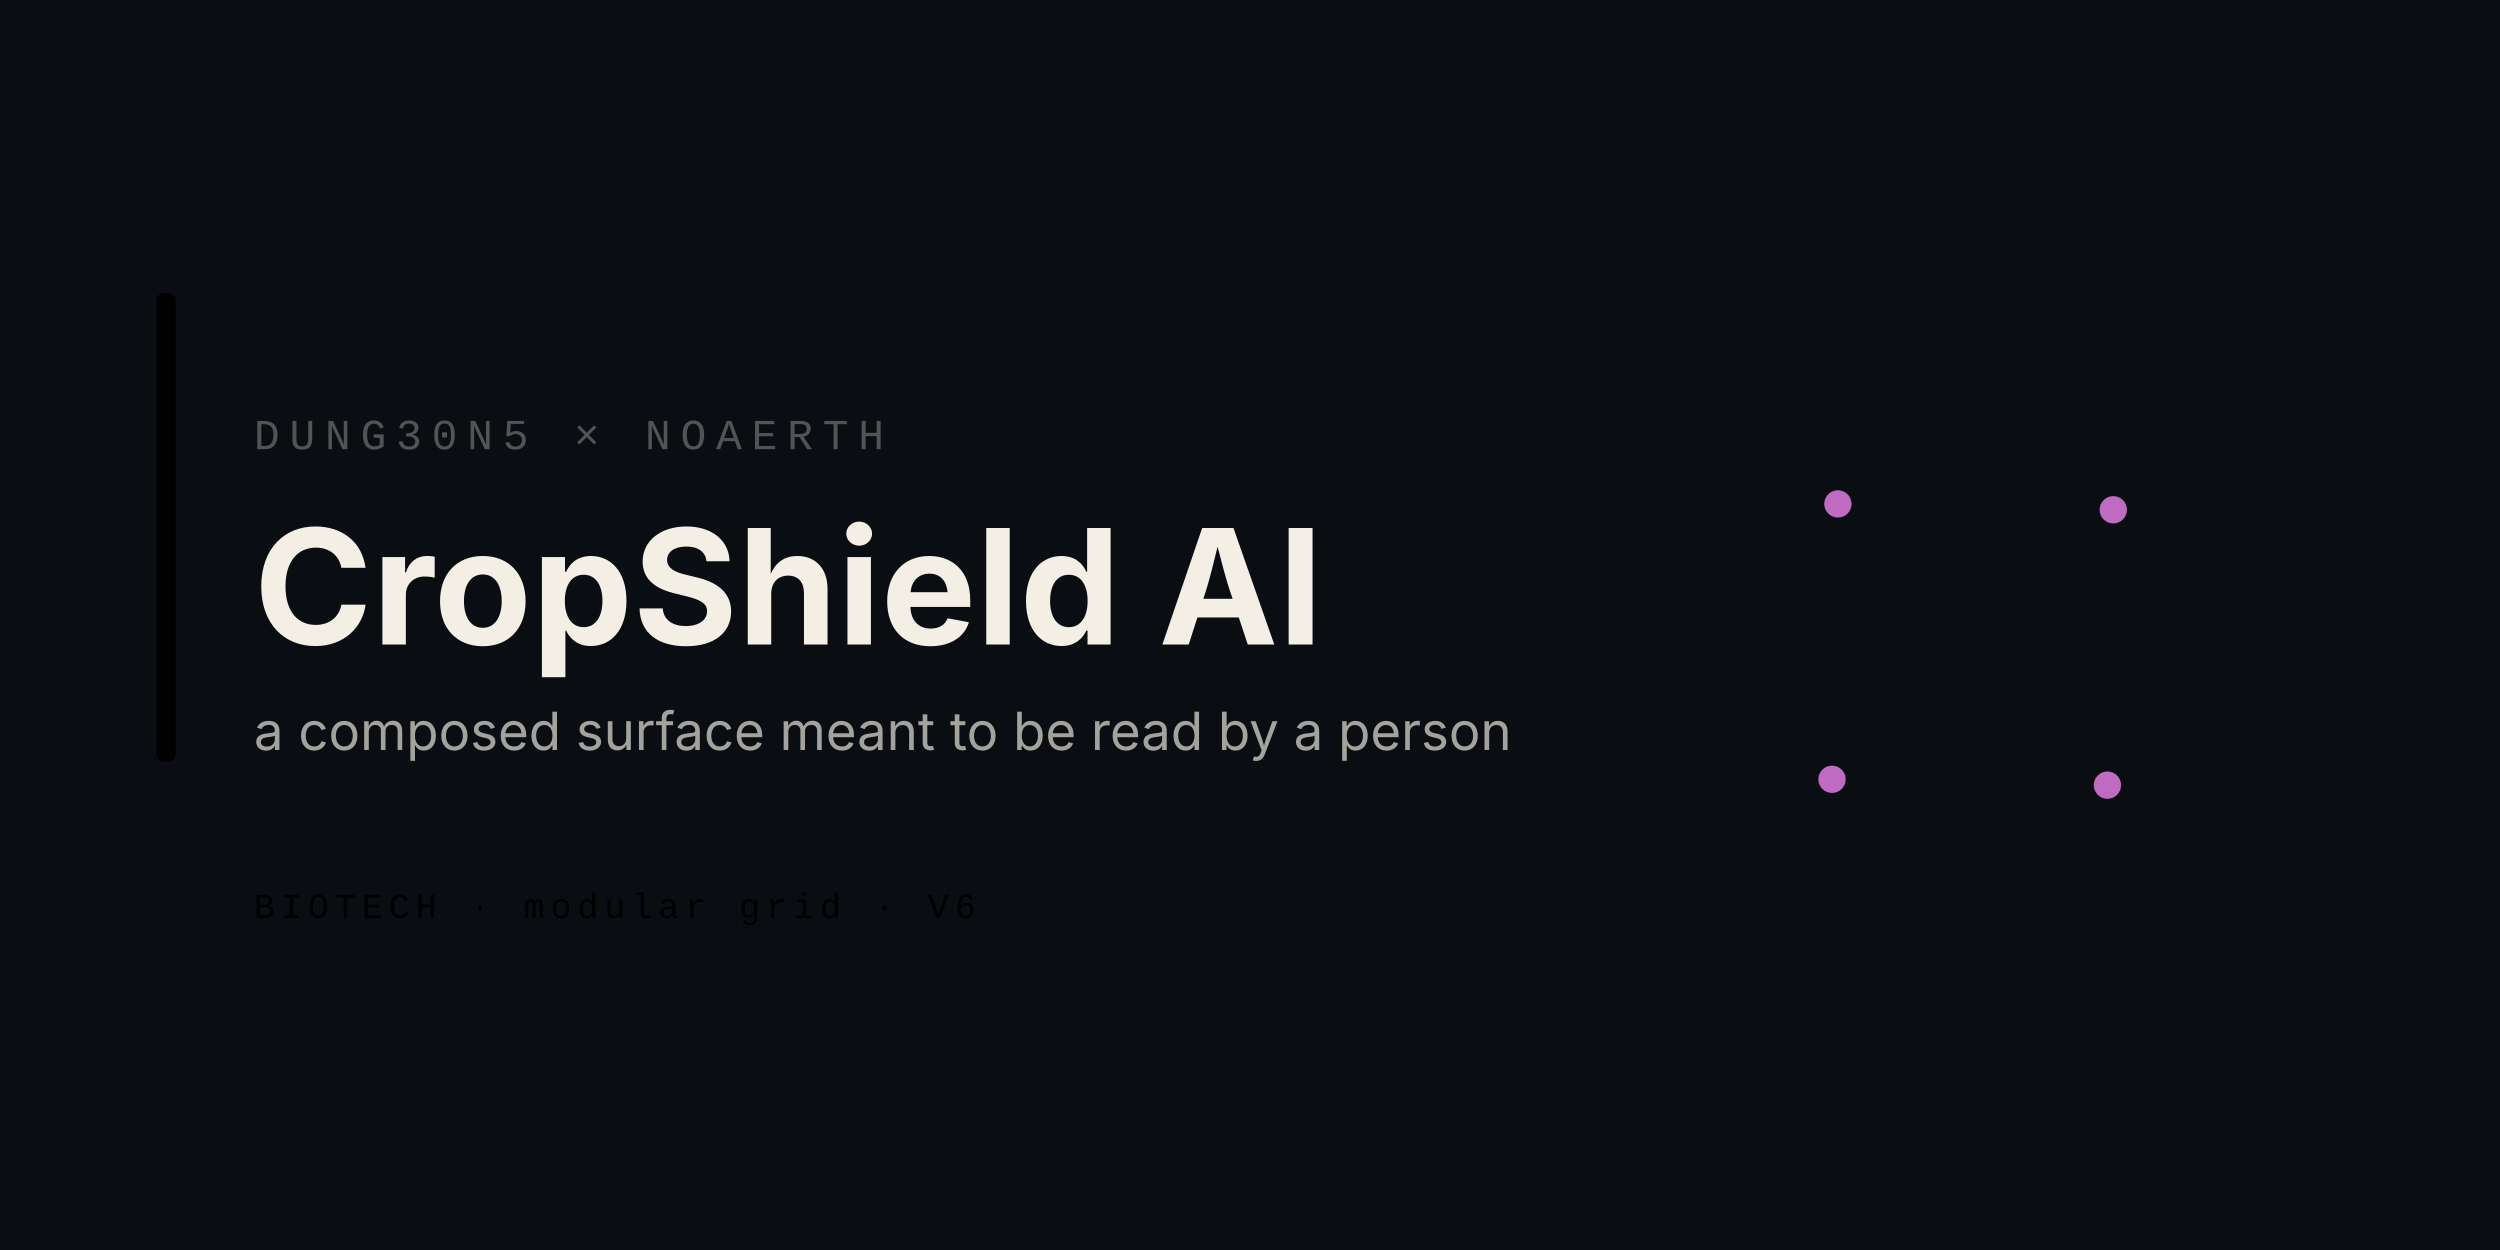
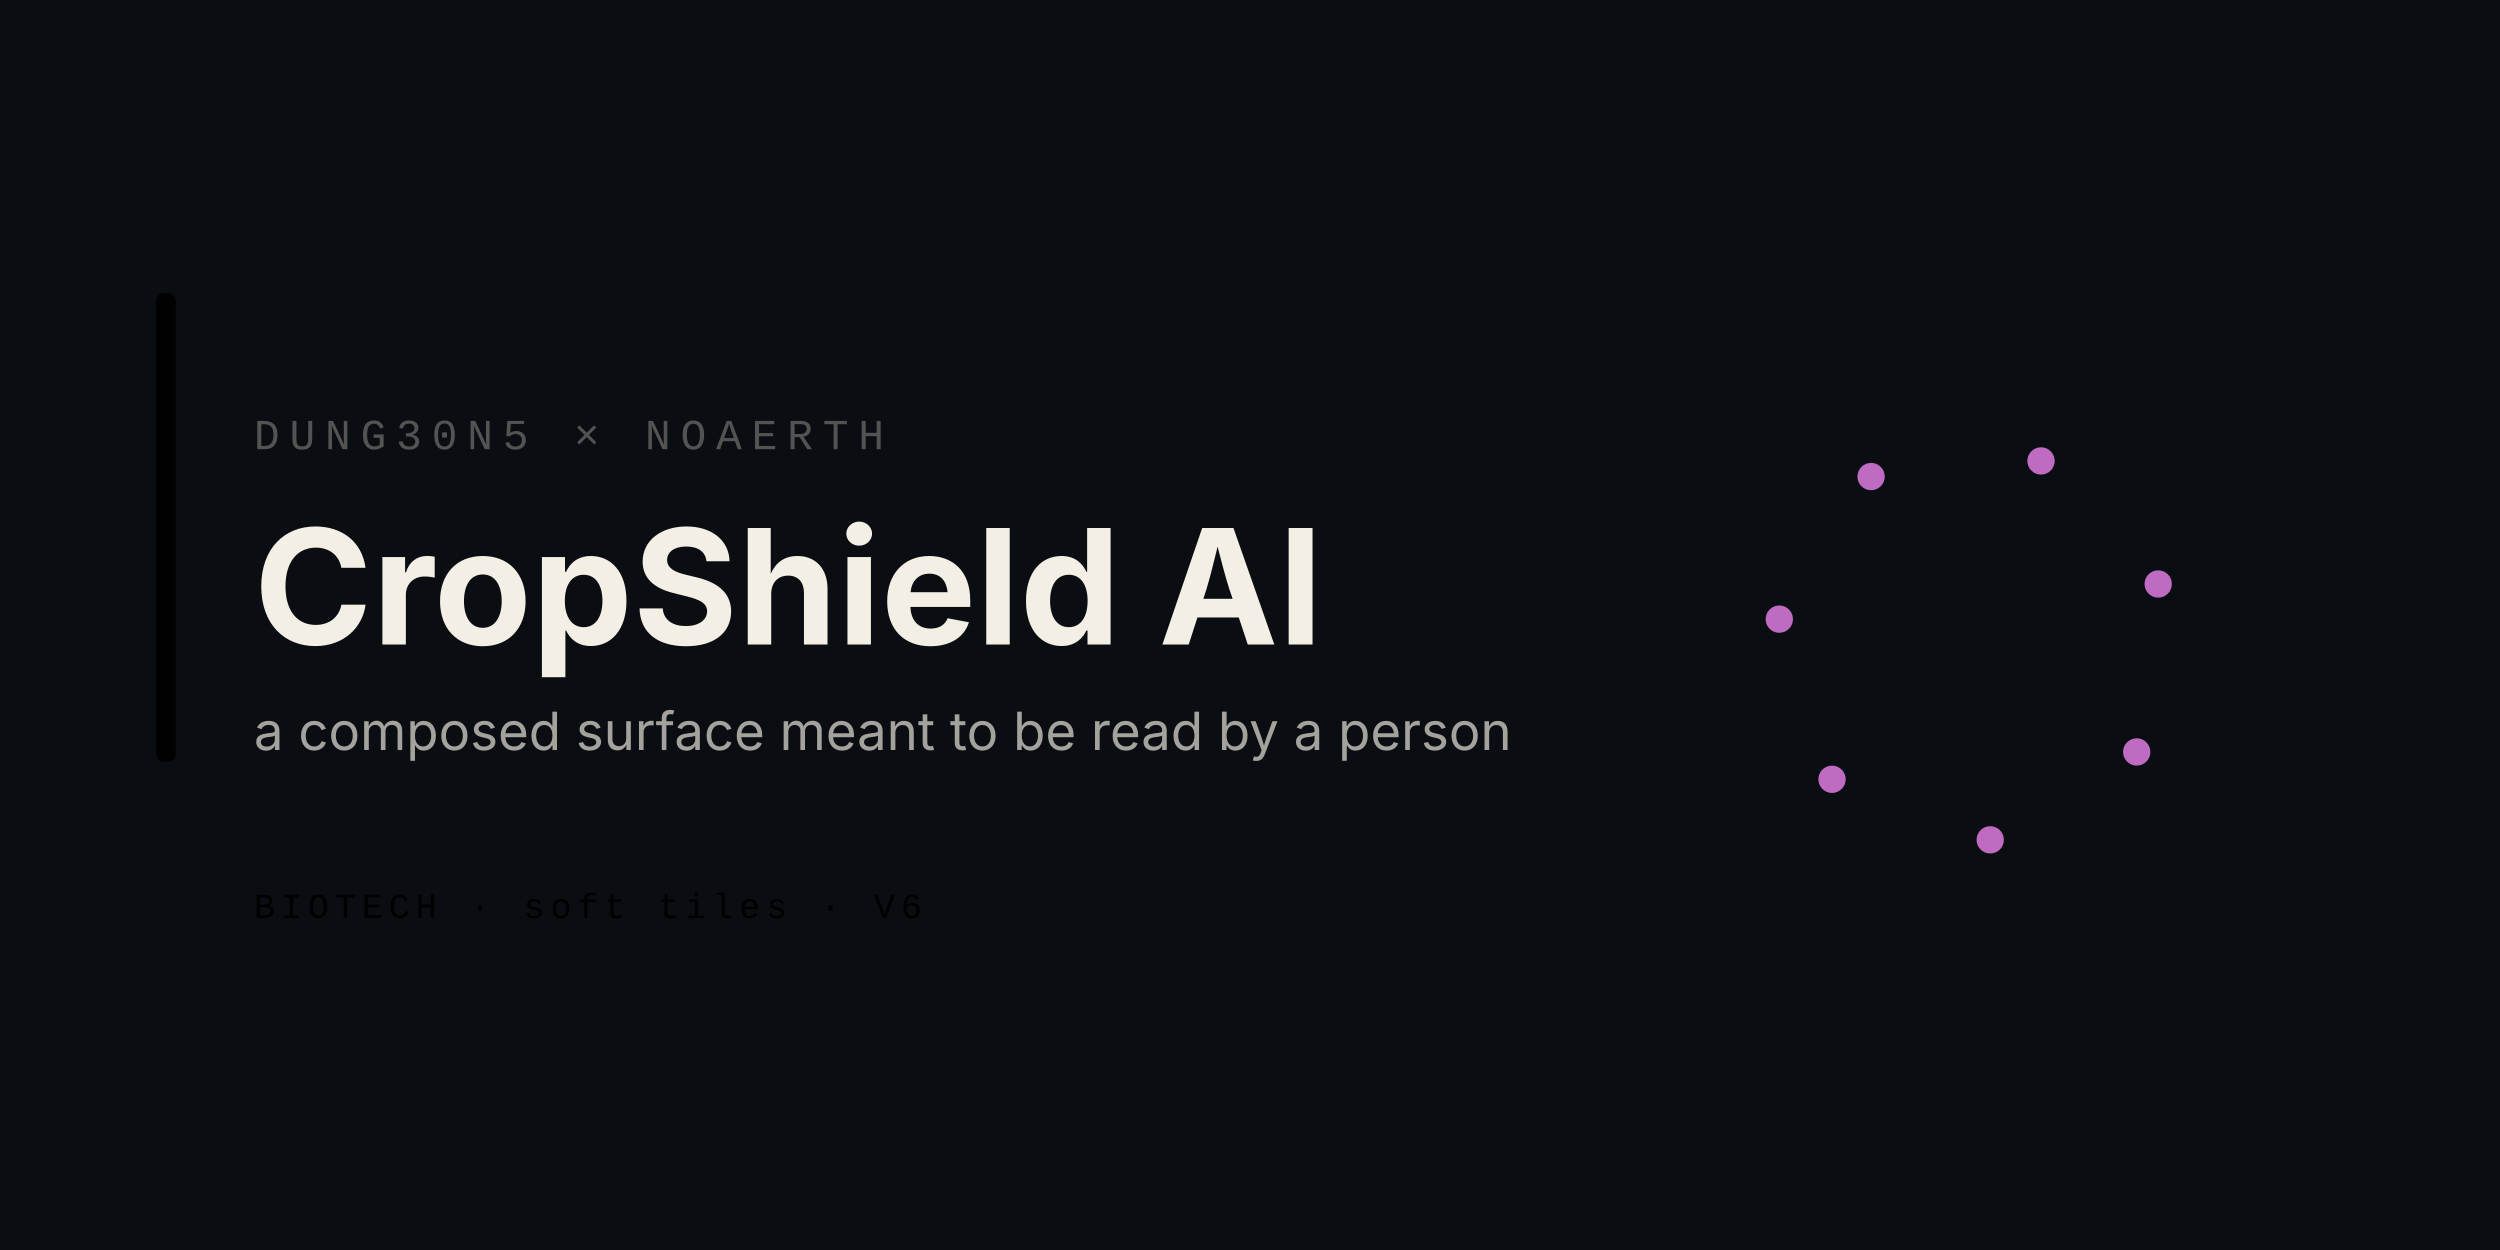
<svg xmlns="http://www.w3.org/2000/svg" viewBox="0 0 1280 640" width="1280" height="640" role="img" aria-label="CropShield AI project card">
  <rect width="1280" height="640" fill="#0a0d12" />
  <circle cx="1010" cy="330" r="52" fill="none" stroke="mint" stroke-width="1.4" opacity="0.50" />
-   <circle cx="1010" cy="330" r="91" fill="none" stroke="mint" stroke-width="1.4" opacity="0.39" />
-   <circle cx="1010" cy="330" r="130" fill="none" stroke="mint" stroke-width="1.4" opacity="0.28" />
-   <circle cx="1010" cy="330" r="169" fill="none" stroke="mint" stroke-width="1.4" opacity="0.17" />
+   <circle cx="1010" cy="330" r="92" fill="none" stroke="mint" stroke-width="1.4" opacity="0.39" />
+   <circle cx="1010" cy="330" r="132" fill="none" stroke="mint" stroke-width="1.4" opacity="0.28" />
  <circle cx="938" cy="399" r="7" fill="violet" opacity="0.8" />
-   <circle cx="941" cy="258" r="7" fill="violet" opacity="0.8" />
-   <circle cx="1082" cy="261" r="7" fill="violet" opacity="0.8" />
-   <circle cx="1079" cy="402" r="7" fill="violet" opacity="0.8" />
+   <circle cx="911" cy="317" r="7" fill="violet" opacity="0.8" />
+   <circle cx="958" cy="244" r="7" fill="violet" opacity="0.8" />
+   <circle cx="1045" cy="236" r="7" fill="violet" opacity="0.8" />
+   <circle cx="1105" cy="299" r="7" fill="violet" opacity="0.8" />
+   <circle cx="1094" cy="385" r="7" fill="violet" opacity="0.8" />
+   <circle cx="1019" cy="430" r="7" fill="violet" opacity="0.8" />
  <rect x="80" y="150" width="10" height="240" rx="4" fill="mint" opacity="0.9" />
  <text x="130" y="230" font-family="ui-monospace, SFMono-Regular, Menlo, Monaco, Consolas, 'Liberation Mono', monospace" font-size="22" letter-spacing="5" fill="#f4efe44f">DUNG30N5 × NOAERTH</text>
  <text x="130" y="330" font-family="-apple-system, BlinkMacSystemFont, 'Segoe UI', Inter, Helvetica, Arial, sans-serif" font-size="82" font-weight="700" fill="#f4efe4">CropShield AI</text>
  <text x="130" y="384" font-family="-apple-system, BlinkMacSystemFont, 'Segoe UI', Inter, Helvetica, Arial, sans-serif" font-size="27" fill="#f4efe4a8">a composed surface meant to be read by a person</text>
-   <text x="130" y="470" font-family="ui-monospace, SFMono-Regular, Menlo, Monaco, Consolas, 'Liberation Mono', monospace" font-size="18" fill="mint" letter-spacing="3">BIOTECH · modular grid · V6</text>
+   <text x="130" y="470" font-family="ui-monospace, SFMono-Regular, Menlo, Monaco, Consolas, 'Liberation Mono', monospace" font-size="18" fill="mint" letter-spacing="3">BIOTECH · soft tiles · V6</text>
</svg>
